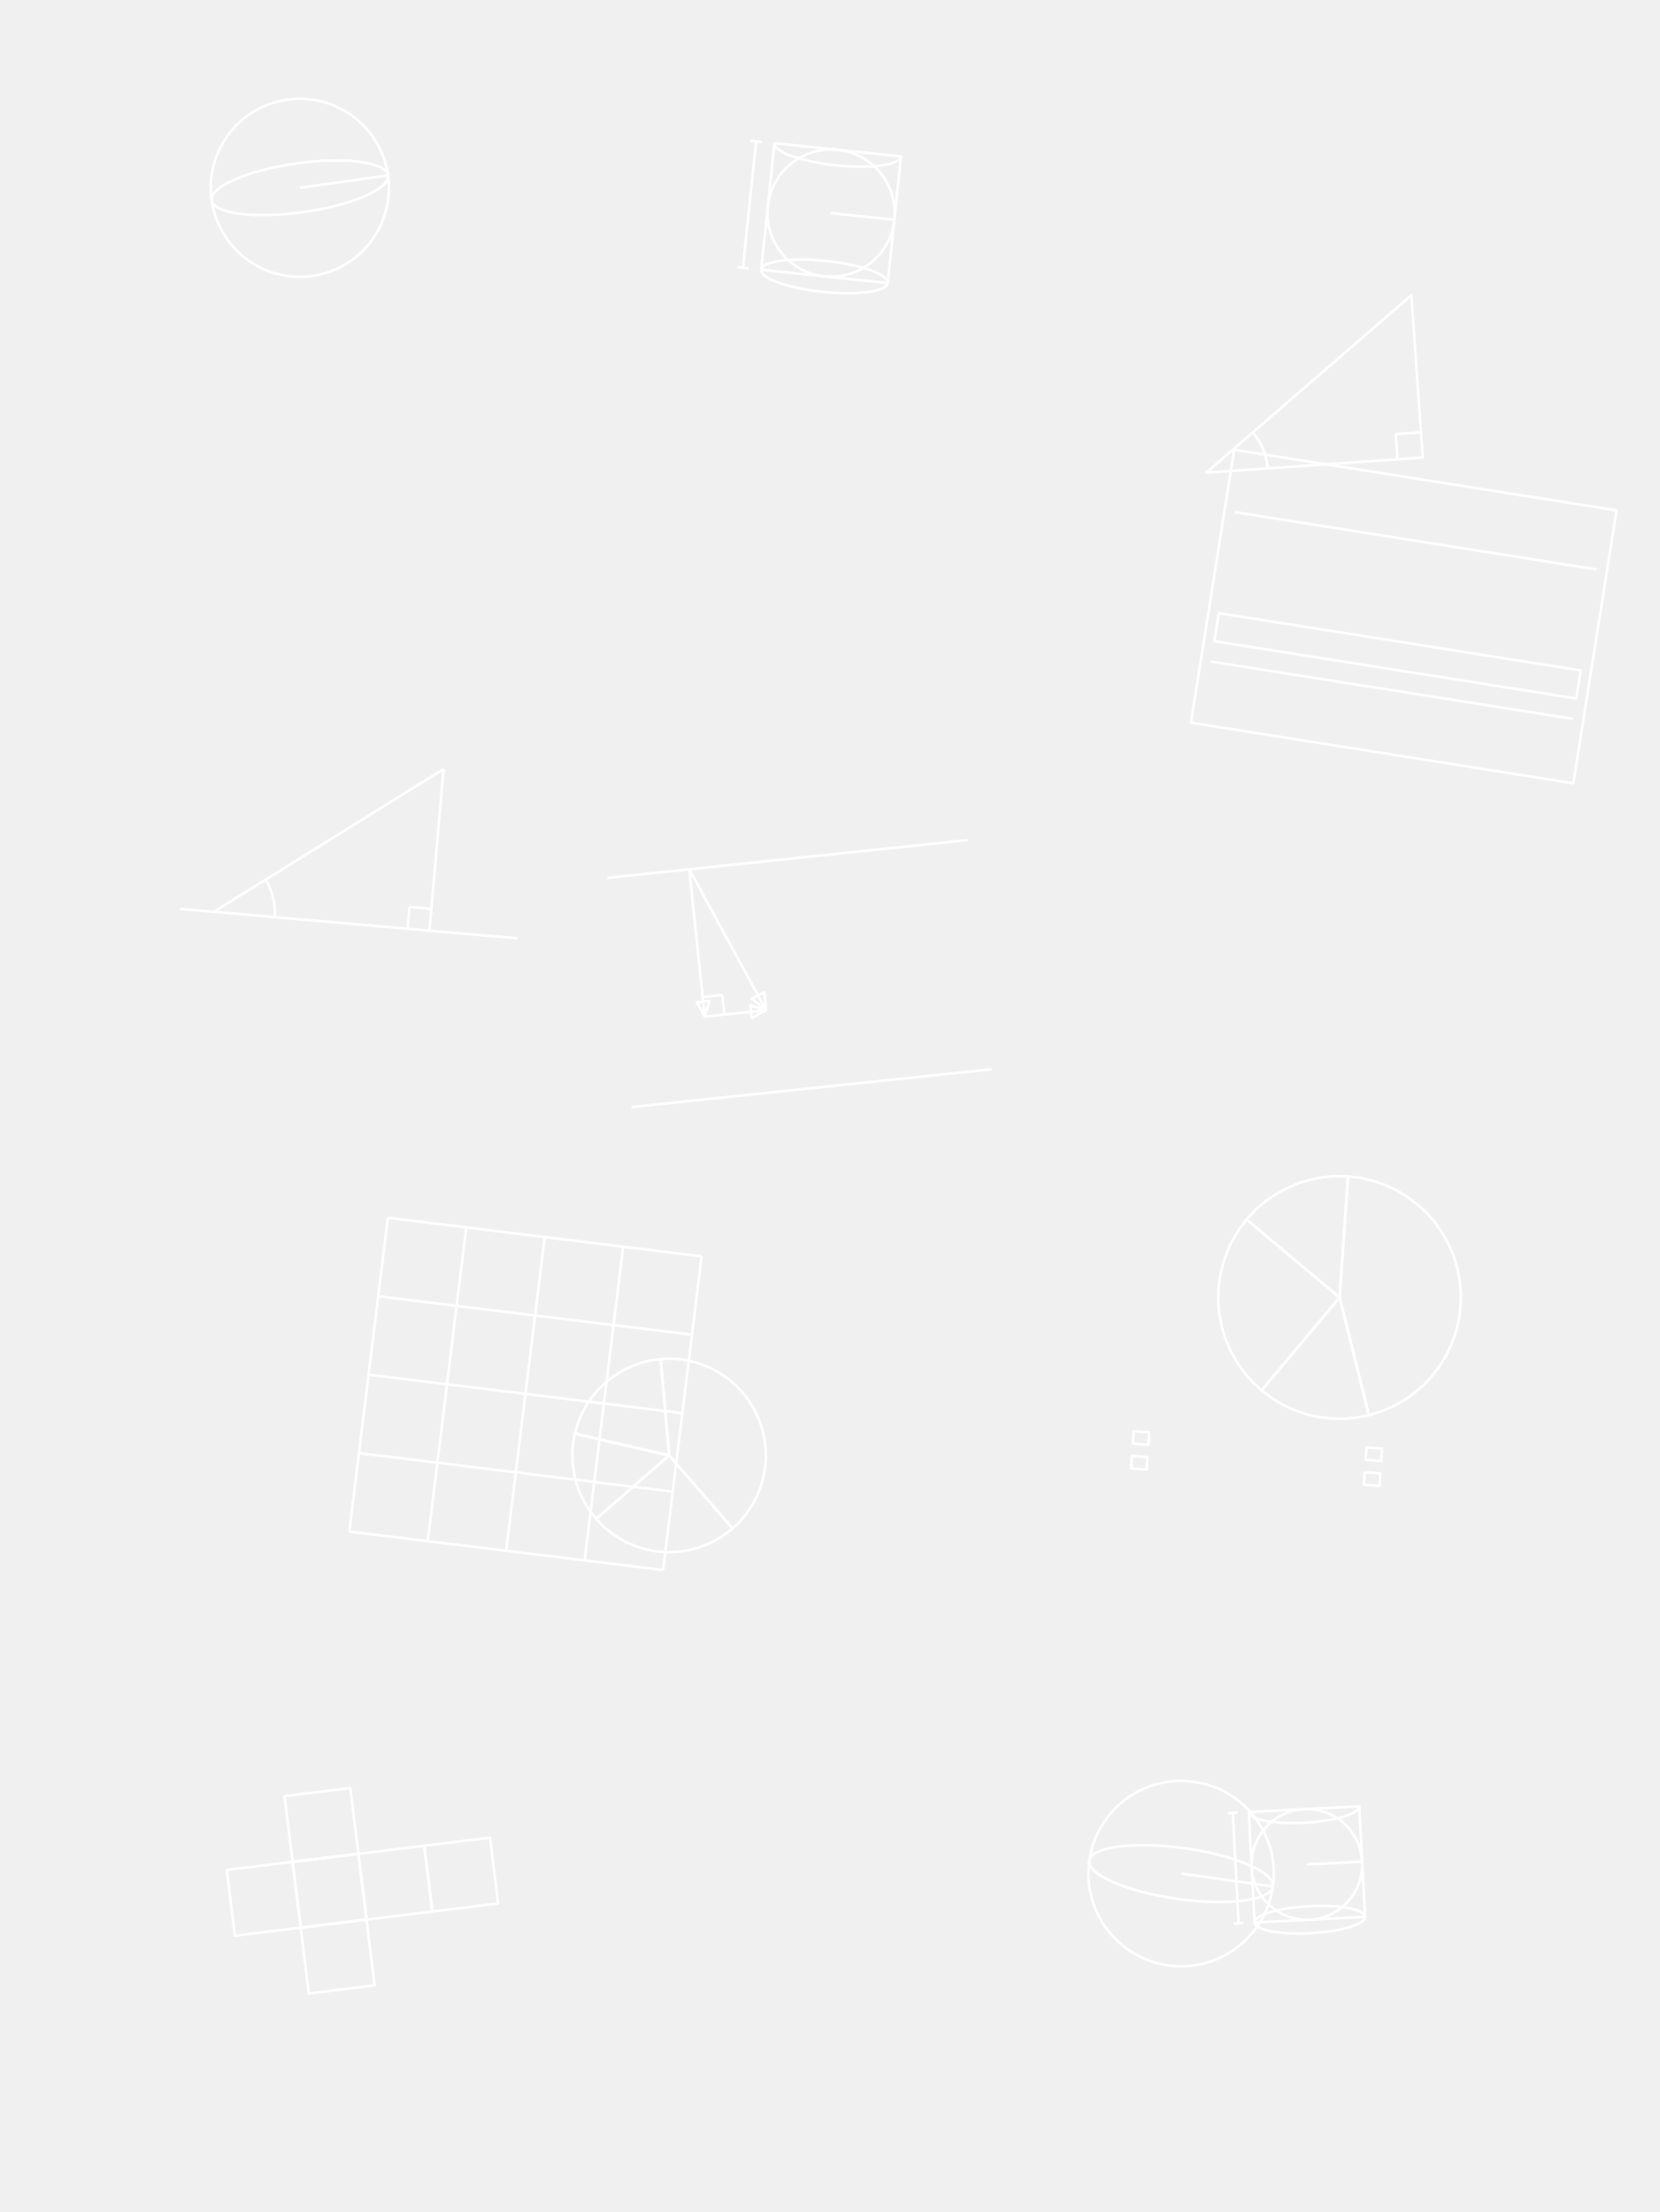
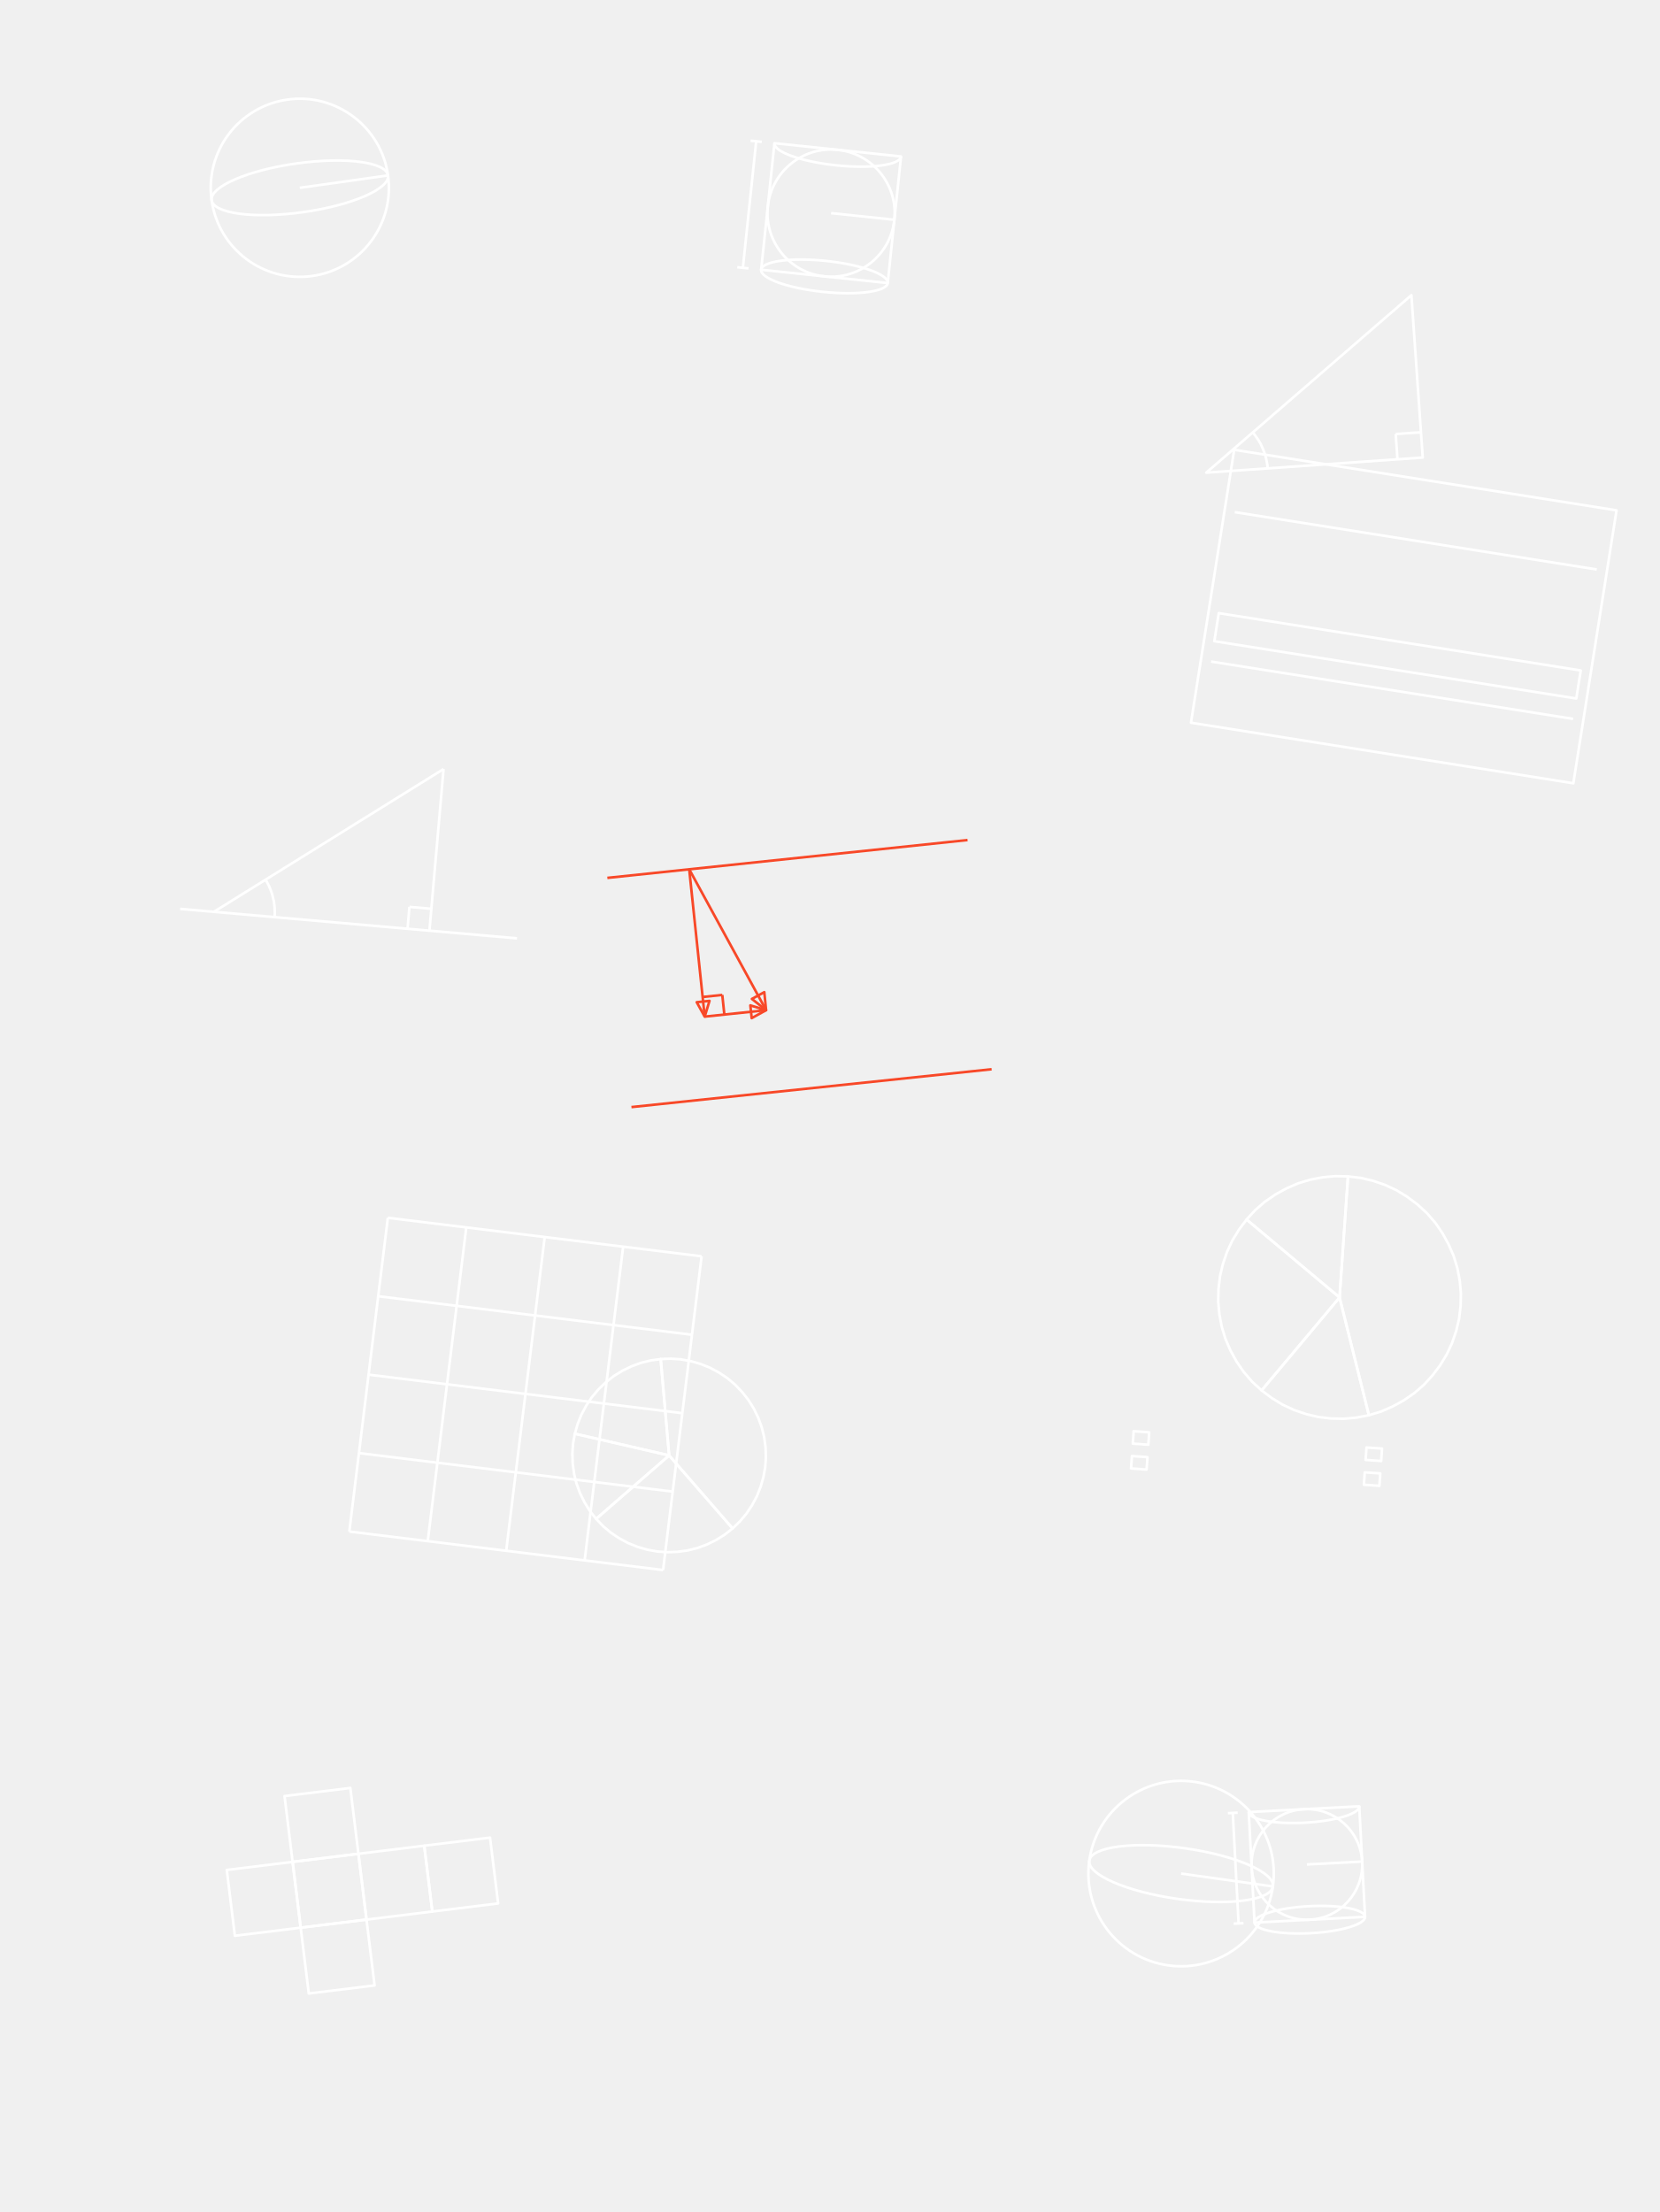
<svg xmlns="http://www.w3.org/2000/svg" viewBox="0 0 900 1200" width="900" height="1200">
  <g transform="translate(40 30) scale(0.833) rotate(-8 165 105)">
    <circle cx="150" cy="84" r="58" fill="none" stroke="#ffffff" stroke-width="1.4" vector-effect="non-scaling-stroke" stroke-linejoin="round" />
    <path d="M 92 84 A 58 16 0 0 0 208 84" fill="none" stroke="#ffffff" stroke-width="1.4" vector-effect="non-scaling-stroke" stroke-linejoin="round" />
    <path d="M 92 84 A 58 16 0 0 1 208 84" fill="none" stroke="#ffffff" stroke-width="1.4" vector-effect="non-scaling-stroke" stroke-linejoin="round" />
    <line x1="150" y1="84" x2="208" y2="84" fill="none" stroke="#ffffff" stroke-width="1.4" vector-effect="non-scaling-stroke" stroke-linejoin="round" />
  </g>
  <g transform="translate(330 70) scale(0.767) rotate(6 445 146.6667)">
    <rect x="105" y="45" width="90" height="90" fill="none" stroke="#ffffff" stroke-width="1.4" vector-effect="non-scaling-stroke" stroke-linejoin="round" />
    <path d="M 105 45 A 45 11 0 0 0 195 45" fill="none" stroke="#ffffff" stroke-width="1.4" vector-effect="non-scaling-stroke" stroke-linejoin="round" />
    <path d="M 105 135 A 45 11 0 0 1 195 135" fill="none" stroke="#ffffff" stroke-width="1.4" vector-effect="non-scaling-stroke" stroke-linejoin="round" />
    <path d="M 105 135 A 45 11 0 0 0 195 135" fill="none" stroke="#ffffff" stroke-width="1.4" vector-effect="non-scaling-stroke" stroke-linejoin="round" />
    <circle cx="150" cy="90" r="45" fill="none" stroke="#ffffff" stroke-width="1.4" vector-effect="non-scaling-stroke" stroke-linejoin="round" />
    <line x1="150" y1="90" x2="195" y2="90" fill="none" stroke="#ffffff" stroke-width="1.4" vector-effect="non-scaling-stroke" stroke-linejoin="round" />
    <line x1="92" y1="45" x2="92" y2="135" fill="none" stroke="#ffffff" stroke-width="1.4" vector-effect="non-scaling-stroke" stroke-linejoin="round" />
    <line x1="88" y1="45" x2="96" y2="45" fill="none" stroke="#ffffff" stroke-width="1.4" vector-effect="non-scaling-stroke" stroke-linejoin="round" />
    <line x1="88" y1="135" x2="96" y2="135" fill="none" stroke="#ffffff" stroke-width="1.4" vector-effect="non-scaling-stroke" stroke-linejoin="round" />
  </g>
  <g transform="translate(590 25) scale(0.981) rotate(-4 720 132.9245)">
    <polygon points="60,190 180,190 180,100" fill="none" stroke="#ffffff" stroke-width="1.4" vector-effect="non-scaling-stroke" stroke-linejoin="round" />
    <line x1="166" y1="190" x2="166" y2="176" fill="none" stroke="#ffffff" stroke-width="1.4" vector-effect="non-scaling-stroke" stroke-linejoin="round" />
    <line x1="166" y1="176" x2="180" y2="176" fill="none" stroke="#ffffff" stroke-width="1.4" vector-effect="non-scaling-stroke" stroke-linejoin="round" />
    <path d="M 94.0 190.0 L 94.0 188.2 L 93.8 186.4 L 93.6 184.7 L 93.3 182.9 L 92.8 181.2 L 92.3 179.5 L 91.7 177.8 L 91.1 176.2 L 90.3 174.6 L 89.4 173.0 L 88.5 171.5 L 87.5 170.0" fill="none" stroke="#ffffff" stroke-width="1.4" vector-effect="non-scaling-stroke" stroke-linejoin="round" />
  </g>
  <g transform="translate(60 330) scale(0.917) rotate(5 170 426.25)">
    <line x1="20" y1="190" x2="220" y2="190" fill="none" stroke="#ffffff" stroke-width="1.4" vector-effect="non-scaling-stroke" stroke-linejoin="round" />
    <line x1="168" y1="94" x2="168" y2="190" fill="none" stroke="#ffffff" stroke-width="1.4" vector-effect="non-scaling-stroke" stroke-linejoin="round" />
    <line x1="40" y1="190" x2="168" y2="94" fill="none" stroke="#ffffff" stroke-width="1.4" vector-effect="non-scaling-stroke" stroke-linejoin="round" />
    <line x1="155" y1="190" x2="155" y2="177" fill="none" stroke="#ffffff" stroke-width="1.4" vector-effect="non-scaling-stroke" stroke-linejoin="round" />
    <line x1="155" y1="177" x2="168" y2="177" fill="none" stroke="#ffffff" stroke-width="1.4" vector-effect="non-scaling-stroke" stroke-linejoin="round" />
    <path d="M 76.0 190.0 L 76.0 188.1 L 75.8 186.2 L 75.6 184.4 L 75.2 182.5 L 74.8 180.7 L 74.2 178.9 L 73.6 177.1 L 72.9 175.4 L 72.1 173.7 L 71.2 172.0 L 70.2 170.4 L 69.1 168.8" fill="none" stroke="#ffffff" stroke-width="1.4" vector-effect="non-scaling-stroke" stroke-linejoin="round" />
  </g>
  <g transform="translate(340 380) scale(0.893) rotate(-6 465 482.6786)">
-     <line x1="30" y1="60" x2="250" y2="60" fill="none" stroke="#ffffff" stroke-width="1.4" vector-effect="non-scaling-stroke" stroke-linejoin="round" />
-     <line x1="30" y1="200" x2="250" y2="200" fill="none" stroke="#ffffff" stroke-width="1.4" vector-effect="non-scaling-stroke" stroke-linejoin="round" />
-     <line x1="80" y1="60" x2="80" y2="150" fill="none" stroke="#ffffff" stroke-width="1.4" vector-effect="non-scaling-stroke" stroke-linejoin="round" />
-     <polygon points="80,150 76.106,140.789 83.894,140.789" fill="none" stroke="#ffffff" stroke-width="1.4" vector-effect="non-scaling-stroke" stroke-linejoin="round" />
-     <line x1="80" y1="150" x2="117.5" y2="150" fill="none" stroke="#ffffff" stroke-width="1.4" vector-effect="non-scaling-stroke" stroke-linejoin="round" />
-     <polygon points="117.5,150 108.289,153.894 108.289,146.106" fill="none" stroke="#ffffff" stroke-width="1.4" vector-effect="non-scaling-stroke" stroke-linejoin="round" />
-     <line x1="92" y1="150" x2="92" y2="138" fill="none" stroke="#ffffff" stroke-width="1.4" vector-effect="non-scaling-stroke" stroke-linejoin="round" />
-     <line x1="92" y1="138" x2="80" y2="138" fill="none" stroke="#ffffff" stroke-width="1.4" vector-effect="non-scaling-stroke" stroke-linejoin="round" />
-     <line x1="80" y1="60" x2="117.5" y2="150" fill="none" stroke="#ffffff" stroke-width="1.4" vector-effect="non-scaling-stroke" stroke-linejoin="round" />
-     <polygon points="117.5,150 109.649,142.295 117.557,139" fill="none" stroke="#ffffff" stroke-width="1.4" vector-effect="non-scaling-stroke" stroke-linejoin="round" />
+     <line x1="30" y1="60" x2="250" y2="60" fill="none" stroke="#f84828" stroke-width="1.4" vector-effect="non-scaling-stroke" stroke-linejoin="round" />
+     <line x1="30" y1="200" x2="250" y2="200" fill="none" stroke="#f84828" stroke-width="1.4" vector-effect="non-scaling-stroke" stroke-linejoin="round" />
+     <line x1="80" y1="60" x2="80" y2="150" fill="none" stroke="#f84828" stroke-width="1.4" vector-effect="non-scaling-stroke" stroke-linejoin="round" />
+     <polygon points="80,150 76.106,140.789 83.894,140.789" fill="none" stroke="#f84828" stroke-width="1.4" vector-effect="non-scaling-stroke" stroke-linejoin="round" />
+     <line x1="80" y1="150" x2="117.5" y2="150" fill="none" stroke="#f84828" stroke-width="1.4" vector-effect="non-scaling-stroke" stroke-linejoin="round" />
+     <polygon points="117.5,150 108.289,153.894 108.289,146.106" fill="none" stroke="#f84828" stroke-width="1.4" vector-effect="non-scaling-stroke" stroke-linejoin="round" />
+     <line x1="92" y1="150" x2="92" y2="138" fill="none" stroke="#f84828" stroke-width="1.4" vector-effect="non-scaling-stroke" stroke-linejoin="round" />
+     <line x1="92" y1="138" x2="80" y2="138" fill="none" stroke="#f84828" stroke-width="1.4" vector-effect="non-scaling-stroke" stroke-linejoin="round" />
+     <line x1="80" y1="60" x2="117.5" y2="150" fill="none" stroke="#f84828" stroke-width="1.4" vector-effect="non-scaling-stroke" stroke-linejoin="round" />
+     <polygon points="117.5,150 109.649,142.295 117.557,139" fill="none" stroke="#f84828" stroke-width="1.4" vector-effect="non-scaling-stroke" stroke-linejoin="round" />
  </g>
  <g transform="translate(620 320) scale(0.700) rotate(9 725 394.9525)">
    <line x1="8" y1="47.65" x2="292" y2="47.65" fill="none" stroke="#ffffff" stroke-width="1.4" vector-effect="non-scaling-stroke" stroke-linejoin="round" />
    <rect x="8" y="126.9" width="284" height="22" fill="none" stroke="#ffffff" stroke-width="1.4" vector-effect="non-scaling-stroke" stroke-linejoin="round" />
    <line x1="8" y1="164.9" x2="292" y2="164.9" fill="none" stroke="#ffffff" stroke-width="1.4" vector-effect="non-scaling-stroke" stroke-linejoin="round" />
    <rect x="0" y="0" width="300" height="214.15" fill="none" stroke="#ffffff" stroke-width="1.4" vector-effect="non-scaling-stroke" stroke-linejoin="round" />
  </g>
  <g transform="translate(30 650) scale(1.429) rotate(7 150 765.7143)">
    <line x1="34" y1="16" x2="34" y2="136" fill="none" stroke="#ffffff" stroke-width="1.4" vector-effect="non-scaling-stroke" stroke-linejoin="round" />
    <line x1="64" y1="16" x2="64" y2="136" fill="none" stroke="#ffffff" stroke-width="1.4" vector-effect="non-scaling-stroke" stroke-linejoin="round" />
    <line x1="94" y1="16" x2="94" y2="136" fill="none" stroke="#ffffff" stroke-width="1.4" vector-effect="non-scaling-stroke" stroke-linejoin="round" />
    <line x1="124" y1="16" x2="124" y2="136" fill="none" stroke="#ffffff" stroke-width="1.4" vector-effect="non-scaling-stroke" stroke-linejoin="round" />
    <line x1="154" y1="16" x2="154" y2="136" fill="none" stroke="#ffffff" stroke-width="1.4" vector-effect="non-scaling-stroke" stroke-linejoin="round" />
    <line x1="34" y1="16" x2="154" y2="16" fill="none" stroke="#ffffff" stroke-width="1.4" vector-effect="non-scaling-stroke" stroke-linejoin="round" />
    <line x1="34" y1="46" x2="154" y2="46" fill="none" stroke="#ffffff" stroke-width="1.4" vector-effect="non-scaling-stroke" stroke-linejoin="round" />
    <line x1="34" y1="76" x2="154" y2="76" fill="none" stroke="#ffffff" stroke-width="1.4" vector-effect="non-scaling-stroke" stroke-linejoin="round" />
    <line x1="34" y1="106" x2="154" y2="106" fill="none" stroke="#ffffff" stroke-width="1.4" vector-effect="non-scaling-stroke" stroke-linejoin="round" />
    <line x1="34" y1="136" x2="154" y2="136" fill="none" stroke="#ffffff" stroke-width="1.4" vector-effect="non-scaling-stroke" stroke-linejoin="round" />
  </g>
  <g transform="translate(300 700) scale(0.656) rotate(-5 405 765.625)">
    <polygon points="152,112 152,32 160.4,32.4 168.6,33.7 176.7,35.9 184.5,38.9 192,42.7 199,47.3 205.5,52.5 211.5,58.5 216.7,65 221.3,72 225.1,79.5 228.1,87.3 230.3,95.4 231.6,103.6 232,112 231.6,120.4 230.3,128.6 228.1,136.7 225.1,144.5 221.3,152 216.7,159 211.5,165.5 205.5,171.5 199,176.7" fill="none" stroke="#ffffff" stroke-width="1.4" vector-effect="non-scaling-stroke" stroke-linejoin="round" />
    <polygon points="152,112 199,176.7 192,181.3 184.5,185.1 176.7,188.1 168.6,190.3 160.4,191.6 152,192 143.6,191.6 135.4,190.3 127.3,188.1 119.5,185.1 112,181.3 105,176.7 98.5,171.5 92.5,165.5 87.3,159" fill="none" stroke="#ffffff" stroke-width="1.4" vector-effect="non-scaling-stroke" stroke-linejoin="round" />
    <polygon points="152,112 87.3,159 82.7,152 78.9,144.5 75.9,136.7 73.7,128.6 72.4,120.4 72,112 72.4,103.6 73.7,95.4 75.9,87.3" fill="none" stroke="#ffffff" stroke-width="1.4" vector-effect="non-scaling-stroke" stroke-linejoin="round" />
    <polygon points="152,112 75.9,87.3 78.9,79.5 82.7,72 87.3,65 92.5,58.5 98.5,52.5 105,47.3 112,42.7 119.5,38.9 127.3,35.9 135.4,33.7 143.6,32.4 152,32" fill="none" stroke="#ffffff" stroke-width="1.4" vector-effect="non-scaling-stroke" stroke-linejoin="round" />
  </g>
  <g transform="translate(560 640) scale(0.844) rotate(4 695 744.625)">
    <polygon points="152,112 152,34 160.2,34.4 168.2,35.7 176.1,37.8 183.7,40.7 191,44.5 197.8,48.9 204.2,54 210,59.8 215.1,66.2 219.5,73 223.3,80.3 226.2,87.9 228.3,95.8 229.6,103.8 230,112 229.6,120.2 228.3,128.2 226.2,136.1 223.3,143.7 219.5,151 215.1,157.8 210,164.2 204.2,170 197.8,175.1 191,179.5 183.7,183.3 176.1,186.2" fill="none" stroke="#ffffff" stroke-width="1.4" vector-effect="non-scaling-stroke" stroke-linejoin="round" />
    <polygon points="152,112 176.1,186.2 168.2,188.3 160.2,189.6 152,190 143.8,189.6 135.8,188.3 127.9,186.2 120.3,183.3 113,179.5 106.2,175.1" fill="none" stroke="#ffffff" stroke-width="1.4" vector-effect="non-scaling-stroke" stroke-linejoin="round" />
    <polygon points="152,112 106.2,175.1 99.8,170 94,164.2 88.9,157.8 84.5,151 80.7,143.7 77.8,136.1 75.7,128.2 74.4,120.2 74,112 74.4,103.8 75.7,95.8 77.8,87.9 80.7,80.3 84.5,73 88.9,66.2" fill="none" stroke="#ffffff" stroke-width="1.4" vector-effect="non-scaling-stroke" stroke-linejoin="round" />
    <polygon points="152,112 88.9,66.2 94,59.8 99.8,54 106.2,48.9 113,44.5 120.3,40.7 127.9,37.8 135.8,35.7 143.8,34.4 152,34" fill="none" stroke="#ffffff" stroke-width="1.4" vector-effect="non-scaling-stroke" stroke-linejoin="round" />
    <rect x="26" y="207" width="10" height="8" fill="none" stroke="#ffffff" stroke-width="1.4" vector-effect="non-scaling-stroke" stroke-linejoin="round" />
    <rect x="176" y="207" width="10" height="8" fill="none" stroke="#ffffff" stroke-width="1.4" vector-effect="non-scaling-stroke" stroke-linejoin="round" />
    <rect x="26" y="223" width="10" height="8" fill="none" stroke="#ffffff" stroke-width="1.4" vector-effect="non-scaling-stroke" stroke-linejoin="round" />
    <rect x="176" y="223" width="10" height="8" fill="none" stroke="#ffffff" stroke-width="1.4" vector-effect="non-scaling-stroke" stroke-linejoin="round" />
  </g>
  <g transform="translate(90 960) scale(0.545) rotate(-7 215 1029.172)">
    <rect x="175" y="88" width="66" height="66" fill="none" stroke="#ffffff" stroke-width="1.4" vector-effect="non-scaling-stroke" stroke-linejoin="round" />
    <rect x="241" y="88" width="66" height="66" fill="none" stroke="#ffffff" stroke-width="1.4" vector-effect="non-scaling-stroke" stroke-linejoin="round" />
    <rect x="307" y="88" width="66" height="66" fill="none" stroke="#ffffff" stroke-width="1.4" vector-effect="non-scaling-stroke" stroke-linejoin="round" />
    <rect x="373" y="88" width="66" height="66" fill="none" stroke="#ffffff" stroke-width="1.4" vector-effect="non-scaling-stroke" stroke-linejoin="round" />
    <rect x="241" y="22" width="66" height="66" fill="none" stroke="#ffffff" stroke-width="1.4" vector-effect="non-scaling-stroke" stroke-linejoin="round" />
    <rect x="241" y="154" width="66" height="66" fill="none" stroke="#ffffff" stroke-width="1.4" vector-effect="non-scaling-stroke" stroke-linejoin="round" />
  </g>
  <g transform="translate(390 980) scale(0.867) rotate(8 520 1058)">
    <circle cx="150" cy="84" r="58" fill="none" stroke="#ffffff" stroke-width="1.4" vector-effect="non-scaling-stroke" stroke-linejoin="round" />
    <path d="M 92 84 A 58 16 0 0 0 208 84" fill="none" stroke="#ffffff" stroke-width="1.4" vector-effect="non-scaling-stroke" stroke-linejoin="round" />
    <path d="M 92 84 A 58 16 0 0 1 208 84" fill="none" stroke="#ffffff" stroke-width="1.4" vector-effect="non-scaling-stroke" stroke-linejoin="round" />
    <line x1="150" y1="84" x2="208" y2="84" fill="none" stroke="#ffffff" stroke-width="1.4" vector-effect="non-scaling-stroke" stroke-linejoin="round" />
  </g>
  <g transform="translate(640 930) scale(0.667) rotate(-3 740 996.6667)">
    <rect x="105" y="45" width="90" height="90" fill="none" stroke="#ffffff" stroke-width="1.4" vector-effect="non-scaling-stroke" stroke-linejoin="round" />
    <path d="M 105 45 A 45 11 0 0 0 195 45" fill="none" stroke="#ffffff" stroke-width="1.4" vector-effect="non-scaling-stroke" stroke-linejoin="round" />
    <path d="M 105 135 A 45 11 0 0 1 195 135" fill="none" stroke="#ffffff" stroke-width="1.4" vector-effect="non-scaling-stroke" stroke-linejoin="round" />
    <path d="M 105 135 A 45 11 0 0 0 195 135" fill="none" stroke="#ffffff" stroke-width="1.4" vector-effect="non-scaling-stroke" stroke-linejoin="round" />
    <circle cx="150" cy="90" r="45" fill="none" stroke="#ffffff" stroke-width="1.4" vector-effect="non-scaling-stroke" stroke-linejoin="round" />
    <line x1="150" y1="90" x2="195" y2="90" fill="none" stroke="#ffffff" stroke-width="1.4" vector-effect="non-scaling-stroke" stroke-linejoin="round" />
    <line x1="92" y1="45" x2="92" y2="135" fill="none" stroke="#ffffff" stroke-width="1.4" vector-effect="non-scaling-stroke" stroke-linejoin="round" />
    <line x1="88" y1="45" x2="96" y2="45" fill="none" stroke="#ffffff" stroke-width="1.4" vector-effect="non-scaling-stroke" stroke-linejoin="round" />
    <line x1="88" y1="135" x2="96" y2="135" fill="none" stroke="#ffffff" stroke-width="1.4" vector-effect="non-scaling-stroke" stroke-linejoin="round" />
  </g>
</svg>
